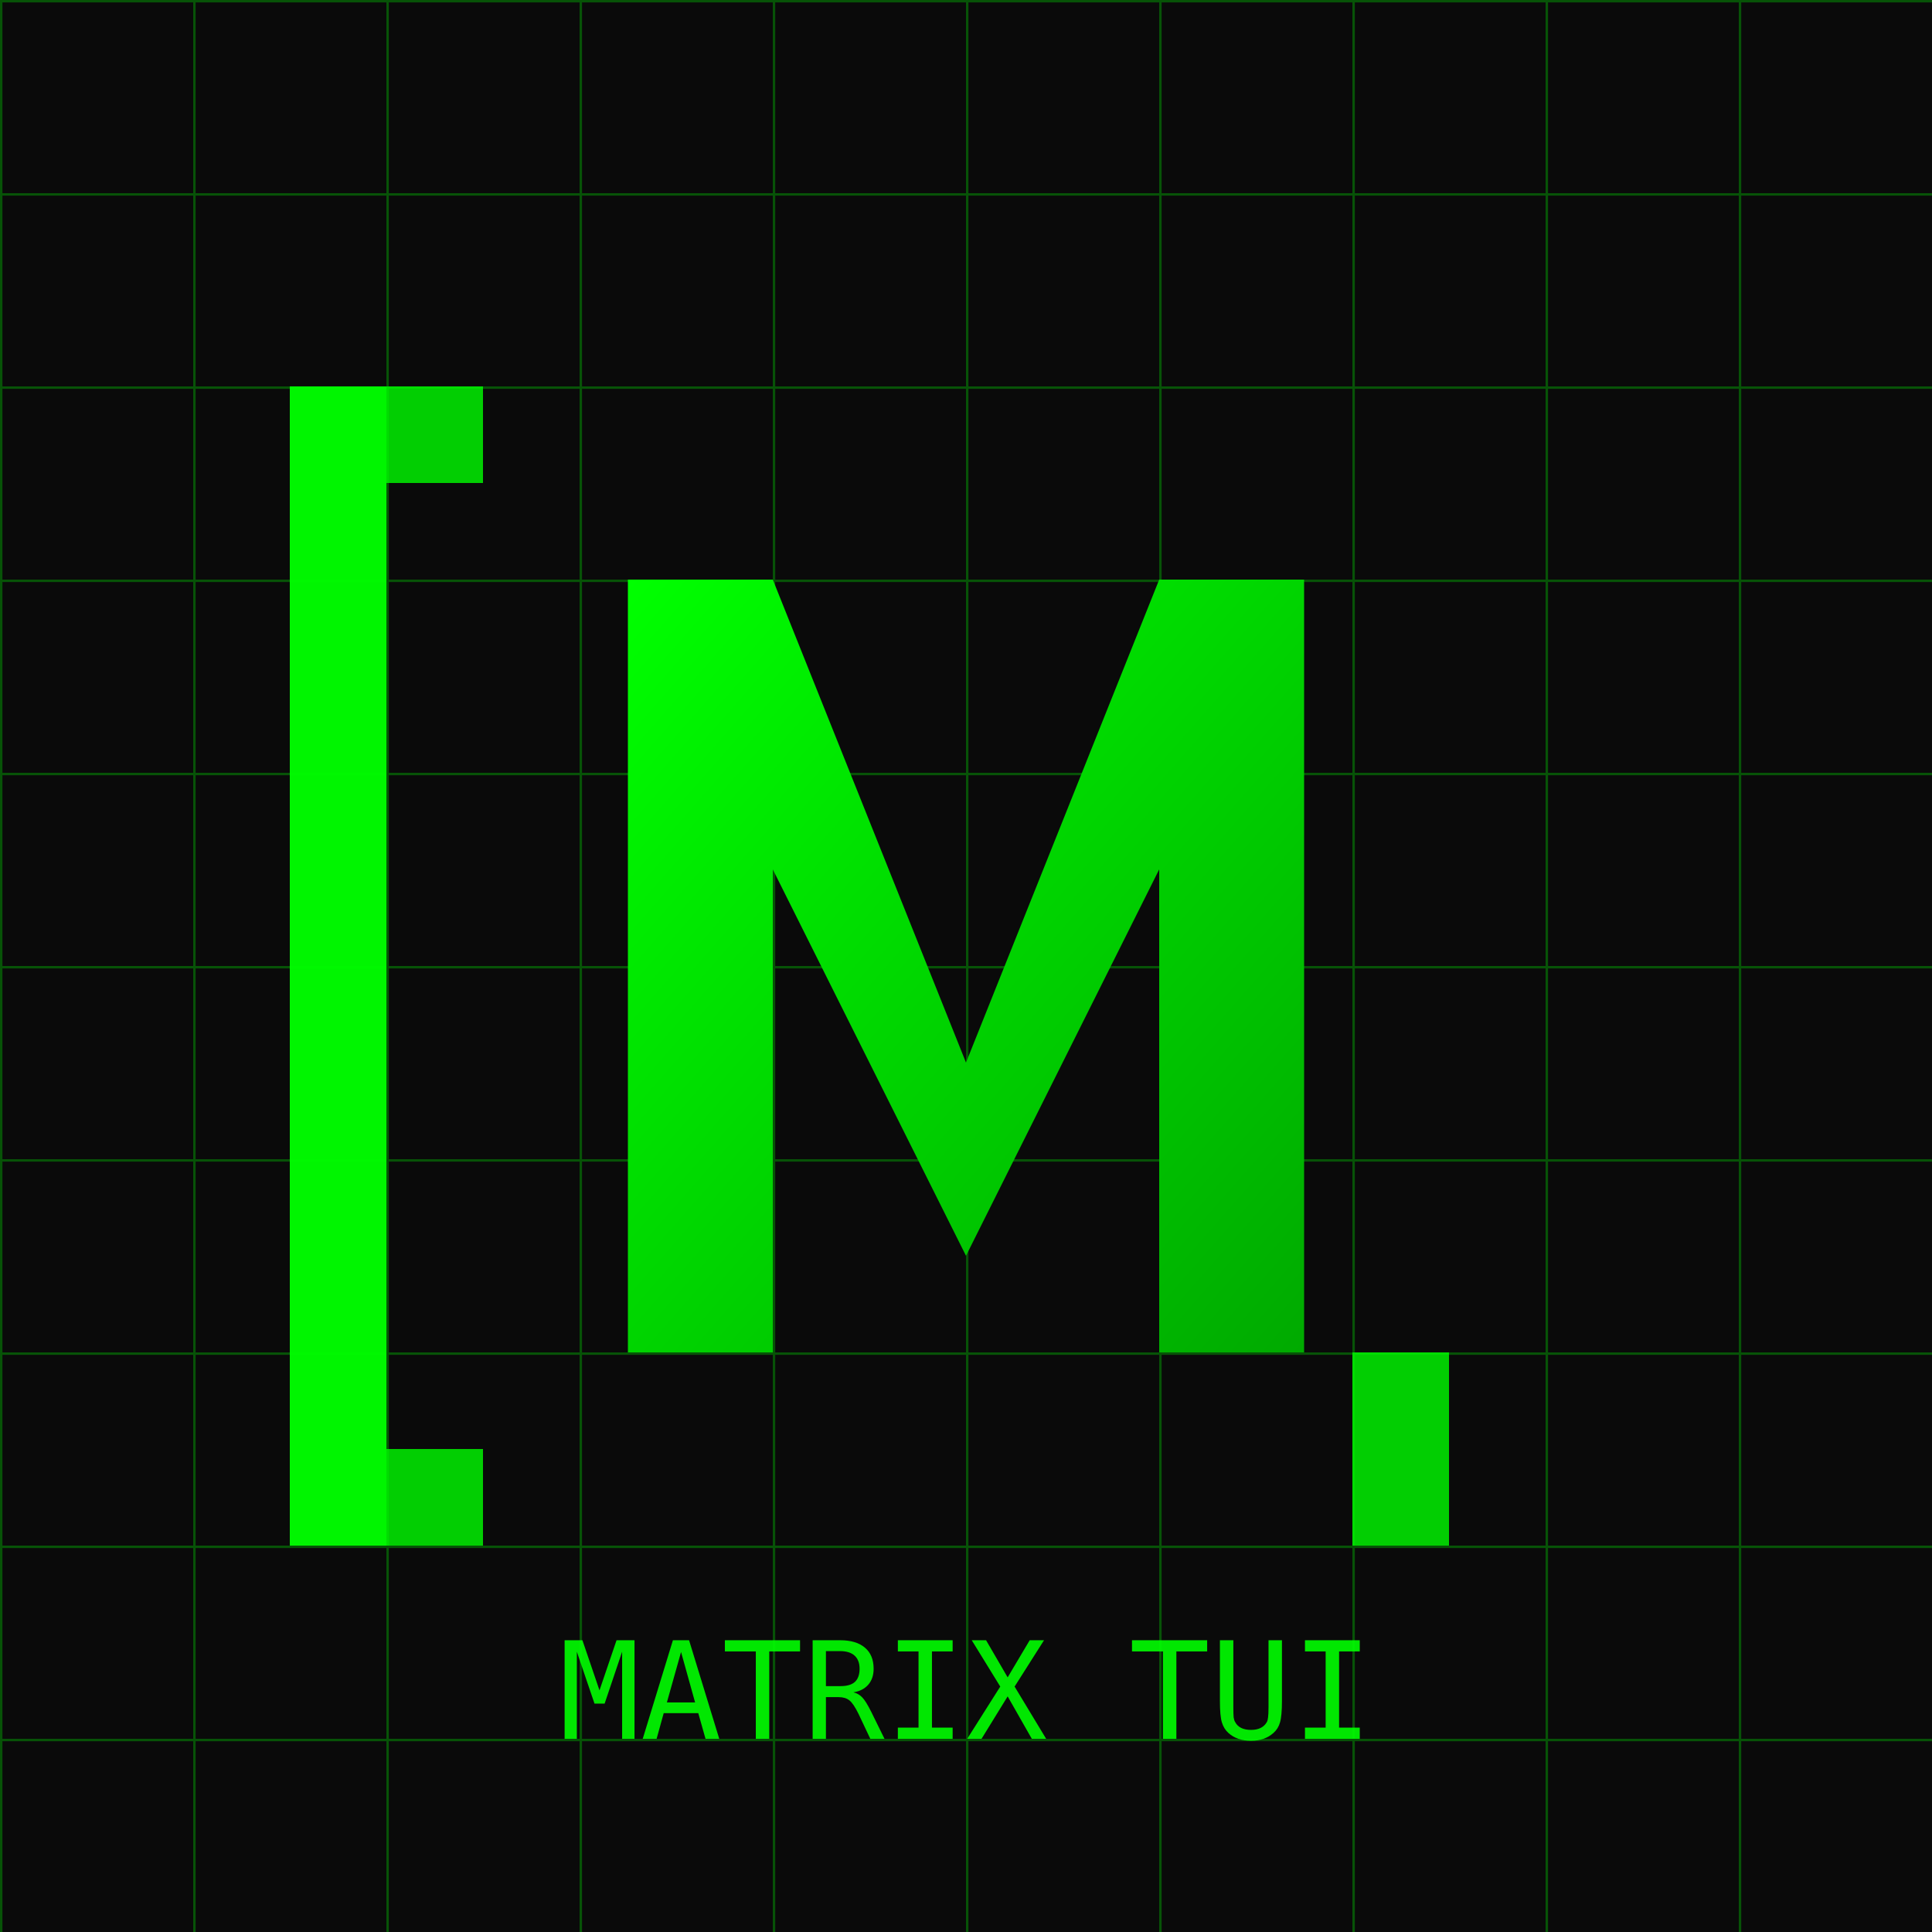
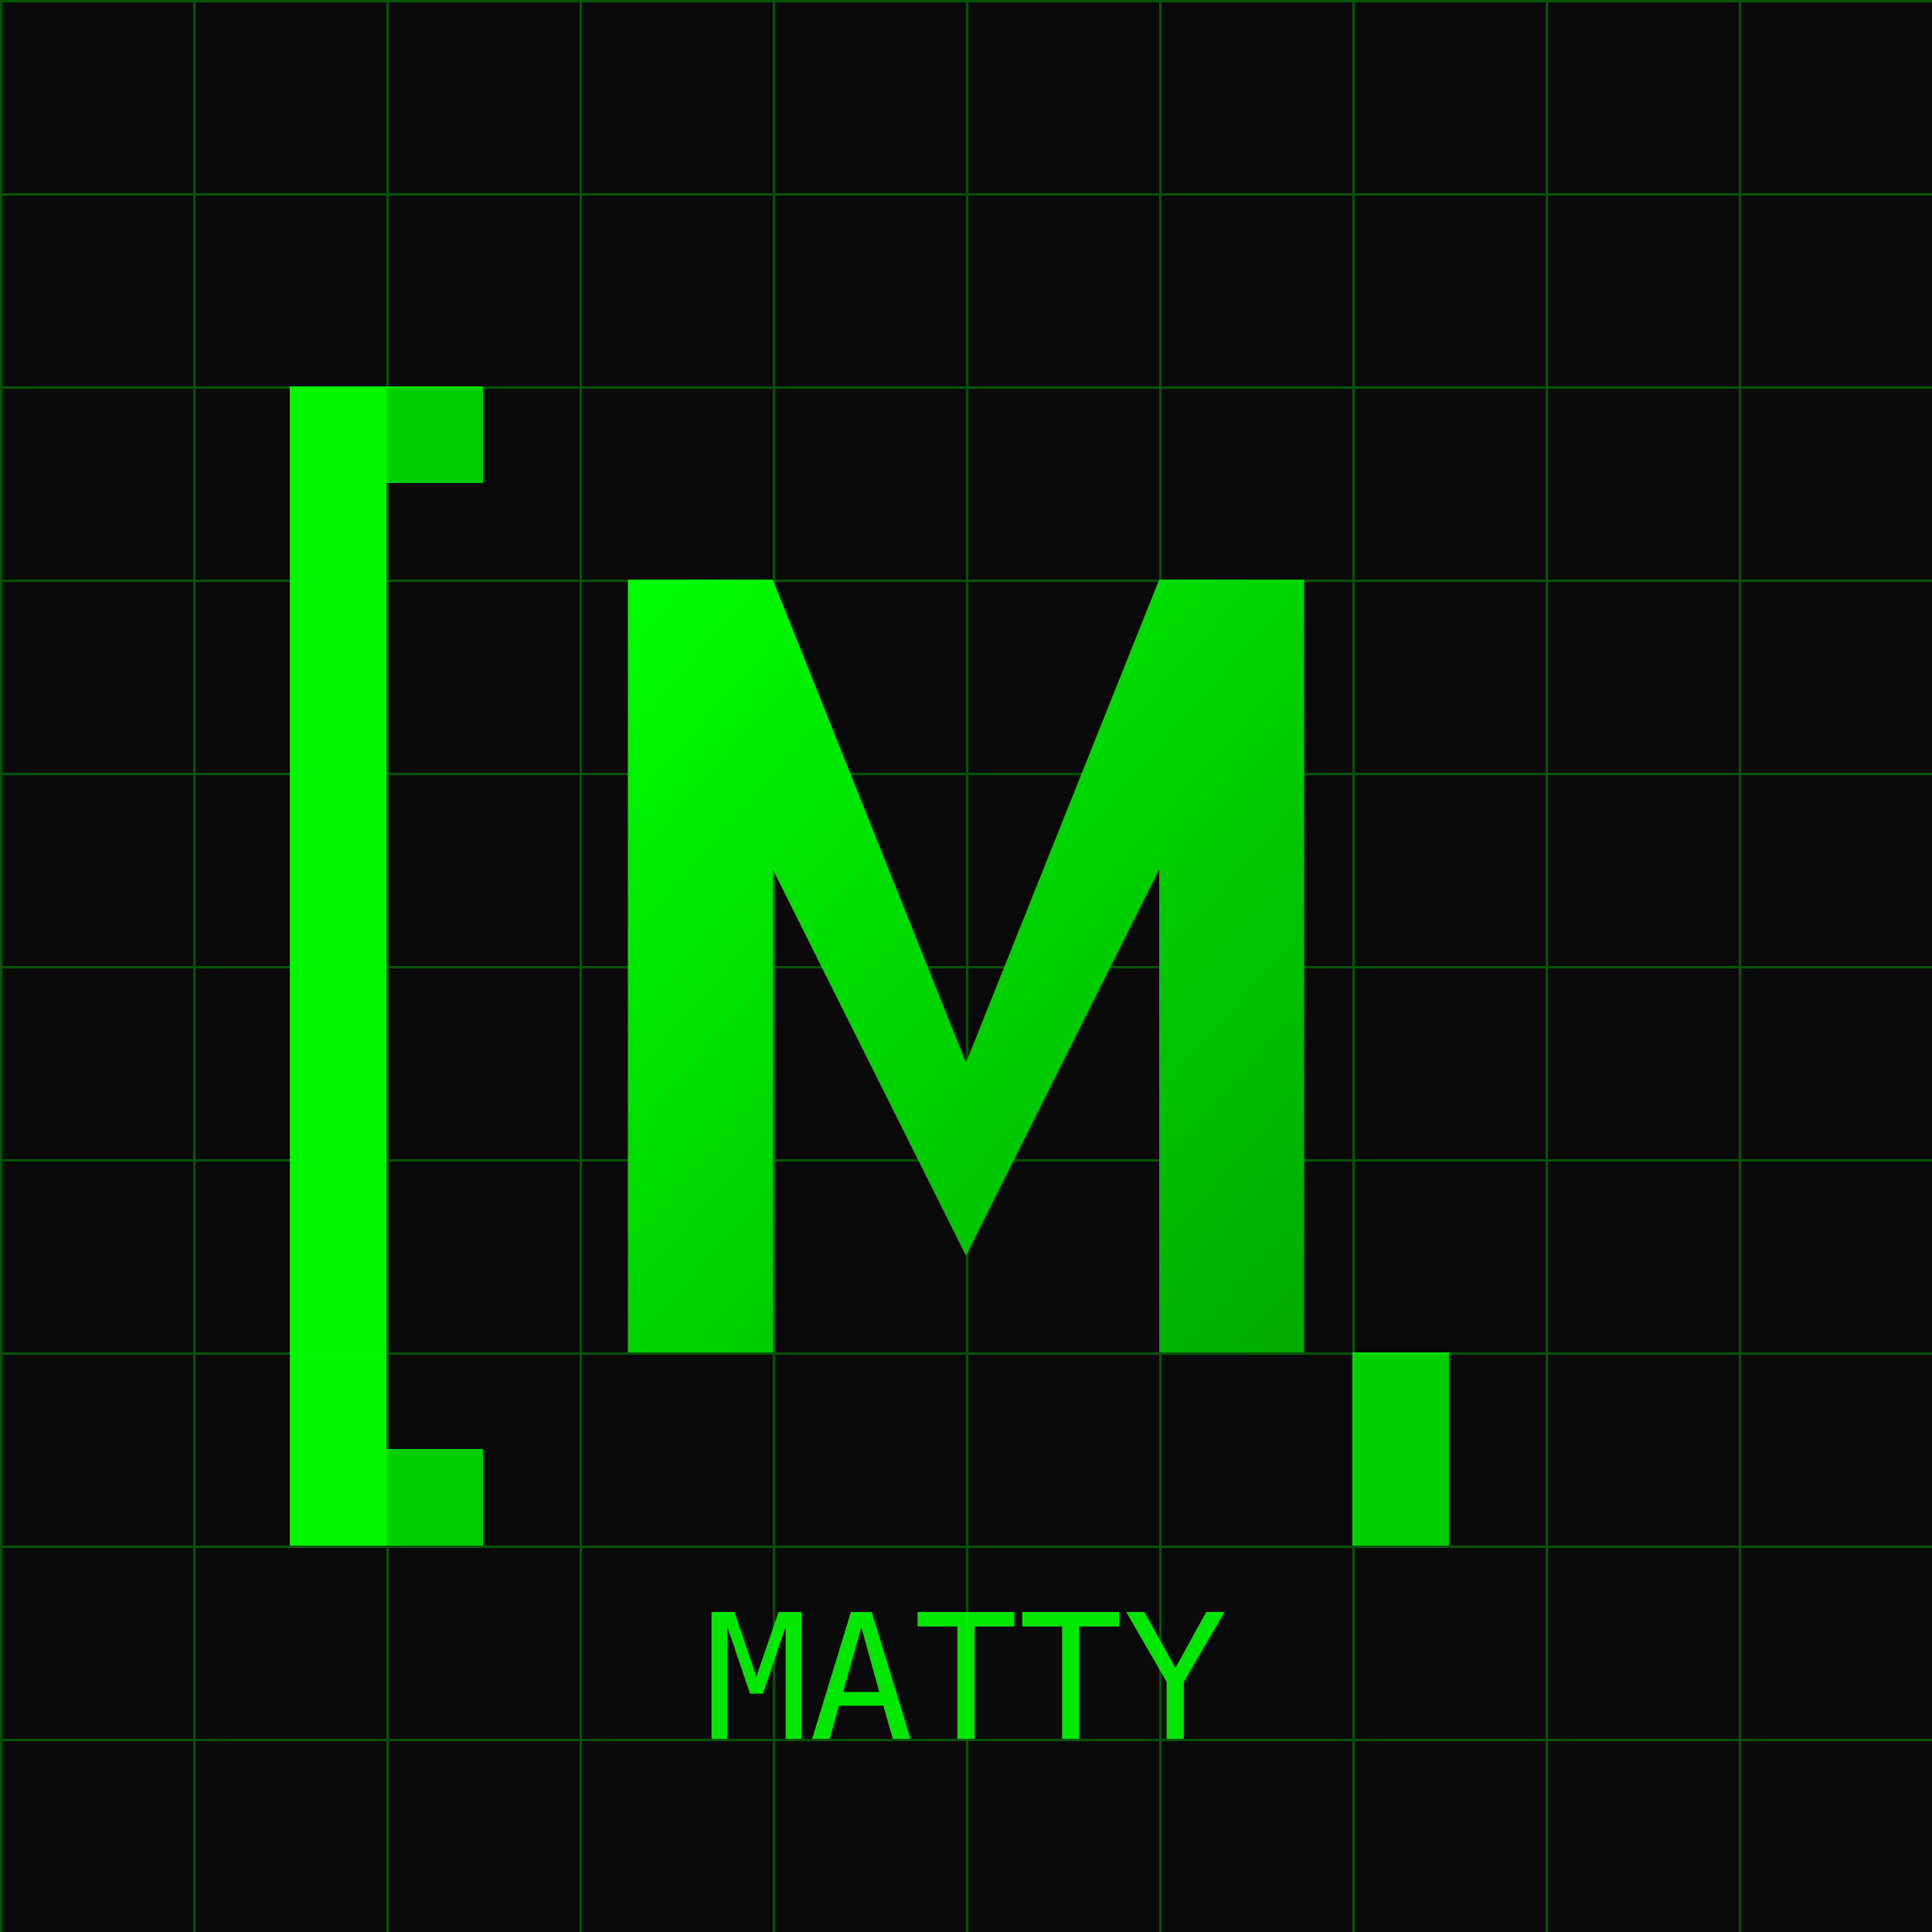
<svg xmlns="http://www.w3.org/2000/svg" width="200" height="200" viewBox="0 0 200 200">
  <rect width="200" height="200" fill="#0a0a0a" />
  <defs>
    <pattern id="grid" width="20" height="20" patternUnits="userSpaceOnUse">
      <path d="M 20 0 L 0 0 0 20" fill="none" stroke="#00ff00" stroke-width="0.5" opacity="0.3" />
    </pattern>
    <linearGradient id="matrixGradient" x1="0%" y1="0%" x2="100%" y2="100%">
      <stop offset="0%" style="stop-color:#00ff00;stop-opacity:1" />
      <stop offset="100%" style="stop-color:#00aa00;stop-opacity:1" />
    </linearGradient>
  </defs>
  <rect width="200" height="200" fill="url(#grid)" />
  <g transform="translate(100, 100)">
    <path d="M -70 -60 L -70 60 L -60 60 L -60 -50 L -50 -50 L -50 -60 Z" fill="#00ff00" opacity="0.8" />
    <path d="M -35 40 L -35 -40 L -20 -40 L 0 10 L 20 -40 L 35 -40 L 35 40 L 20 40 L 20 -10 L 0 30 L -20 -10 L -20 40 Z" fill="url(#matrixGradient)" />
    <path d="M 70 -60 L 70 60 L 60 60 L 60 -50 L 50 -50 L 50 -60 Z" fill="#00ff00" opacity="0.8" transform="rotate(180)" />
  </g>
  <rect x="140" y="140" width="10" height="20" fill="#00ff00" opacity="0.8">
    <animate attributeName="opacity" values="0.8;0.2;0.8" dur="1s" repeatCount="indefinite" />
  </rect>
-   <text x="100" y="180" font-family="monospace" font-size="14" fill="#00ff00" text-anchor="middle" opacity="0.9">
-     MATRIX TUI
+   <text x="100" y="180" font-family="monospace" font-size="18" fill="#00ff00" text-anchor="middle" opacity="0.9">
+     MATTY
  </text>
</svg>
